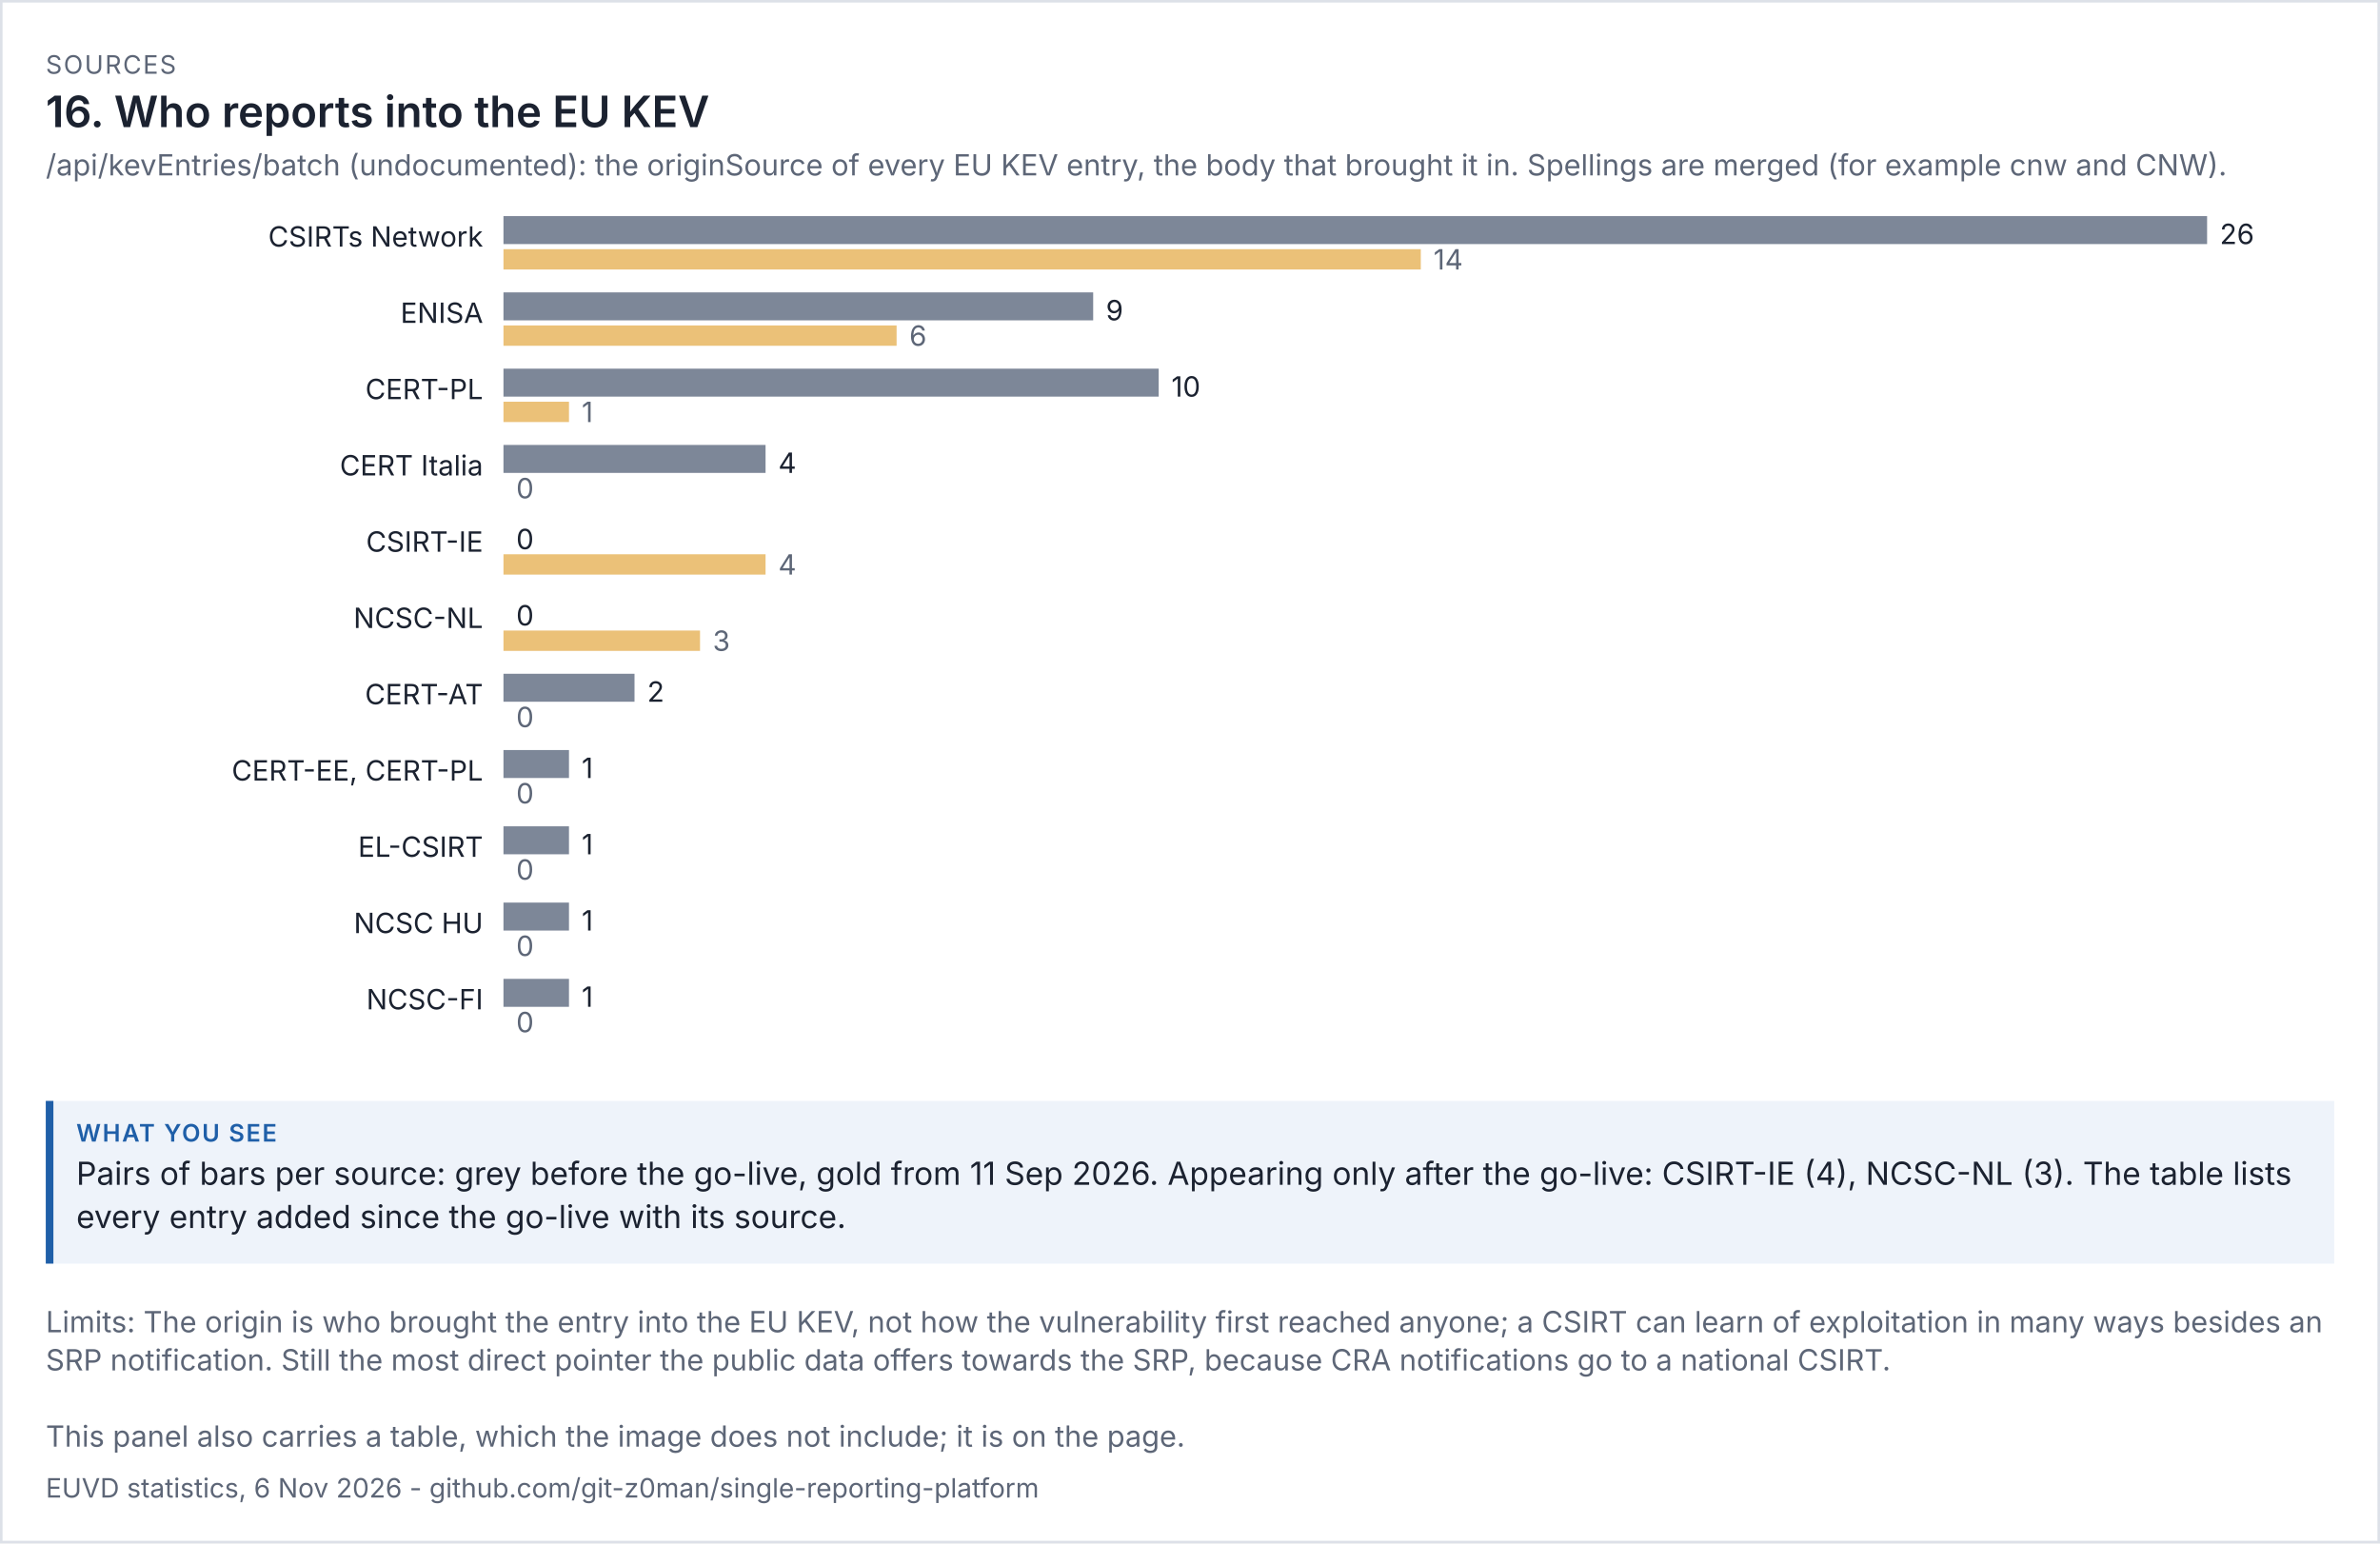
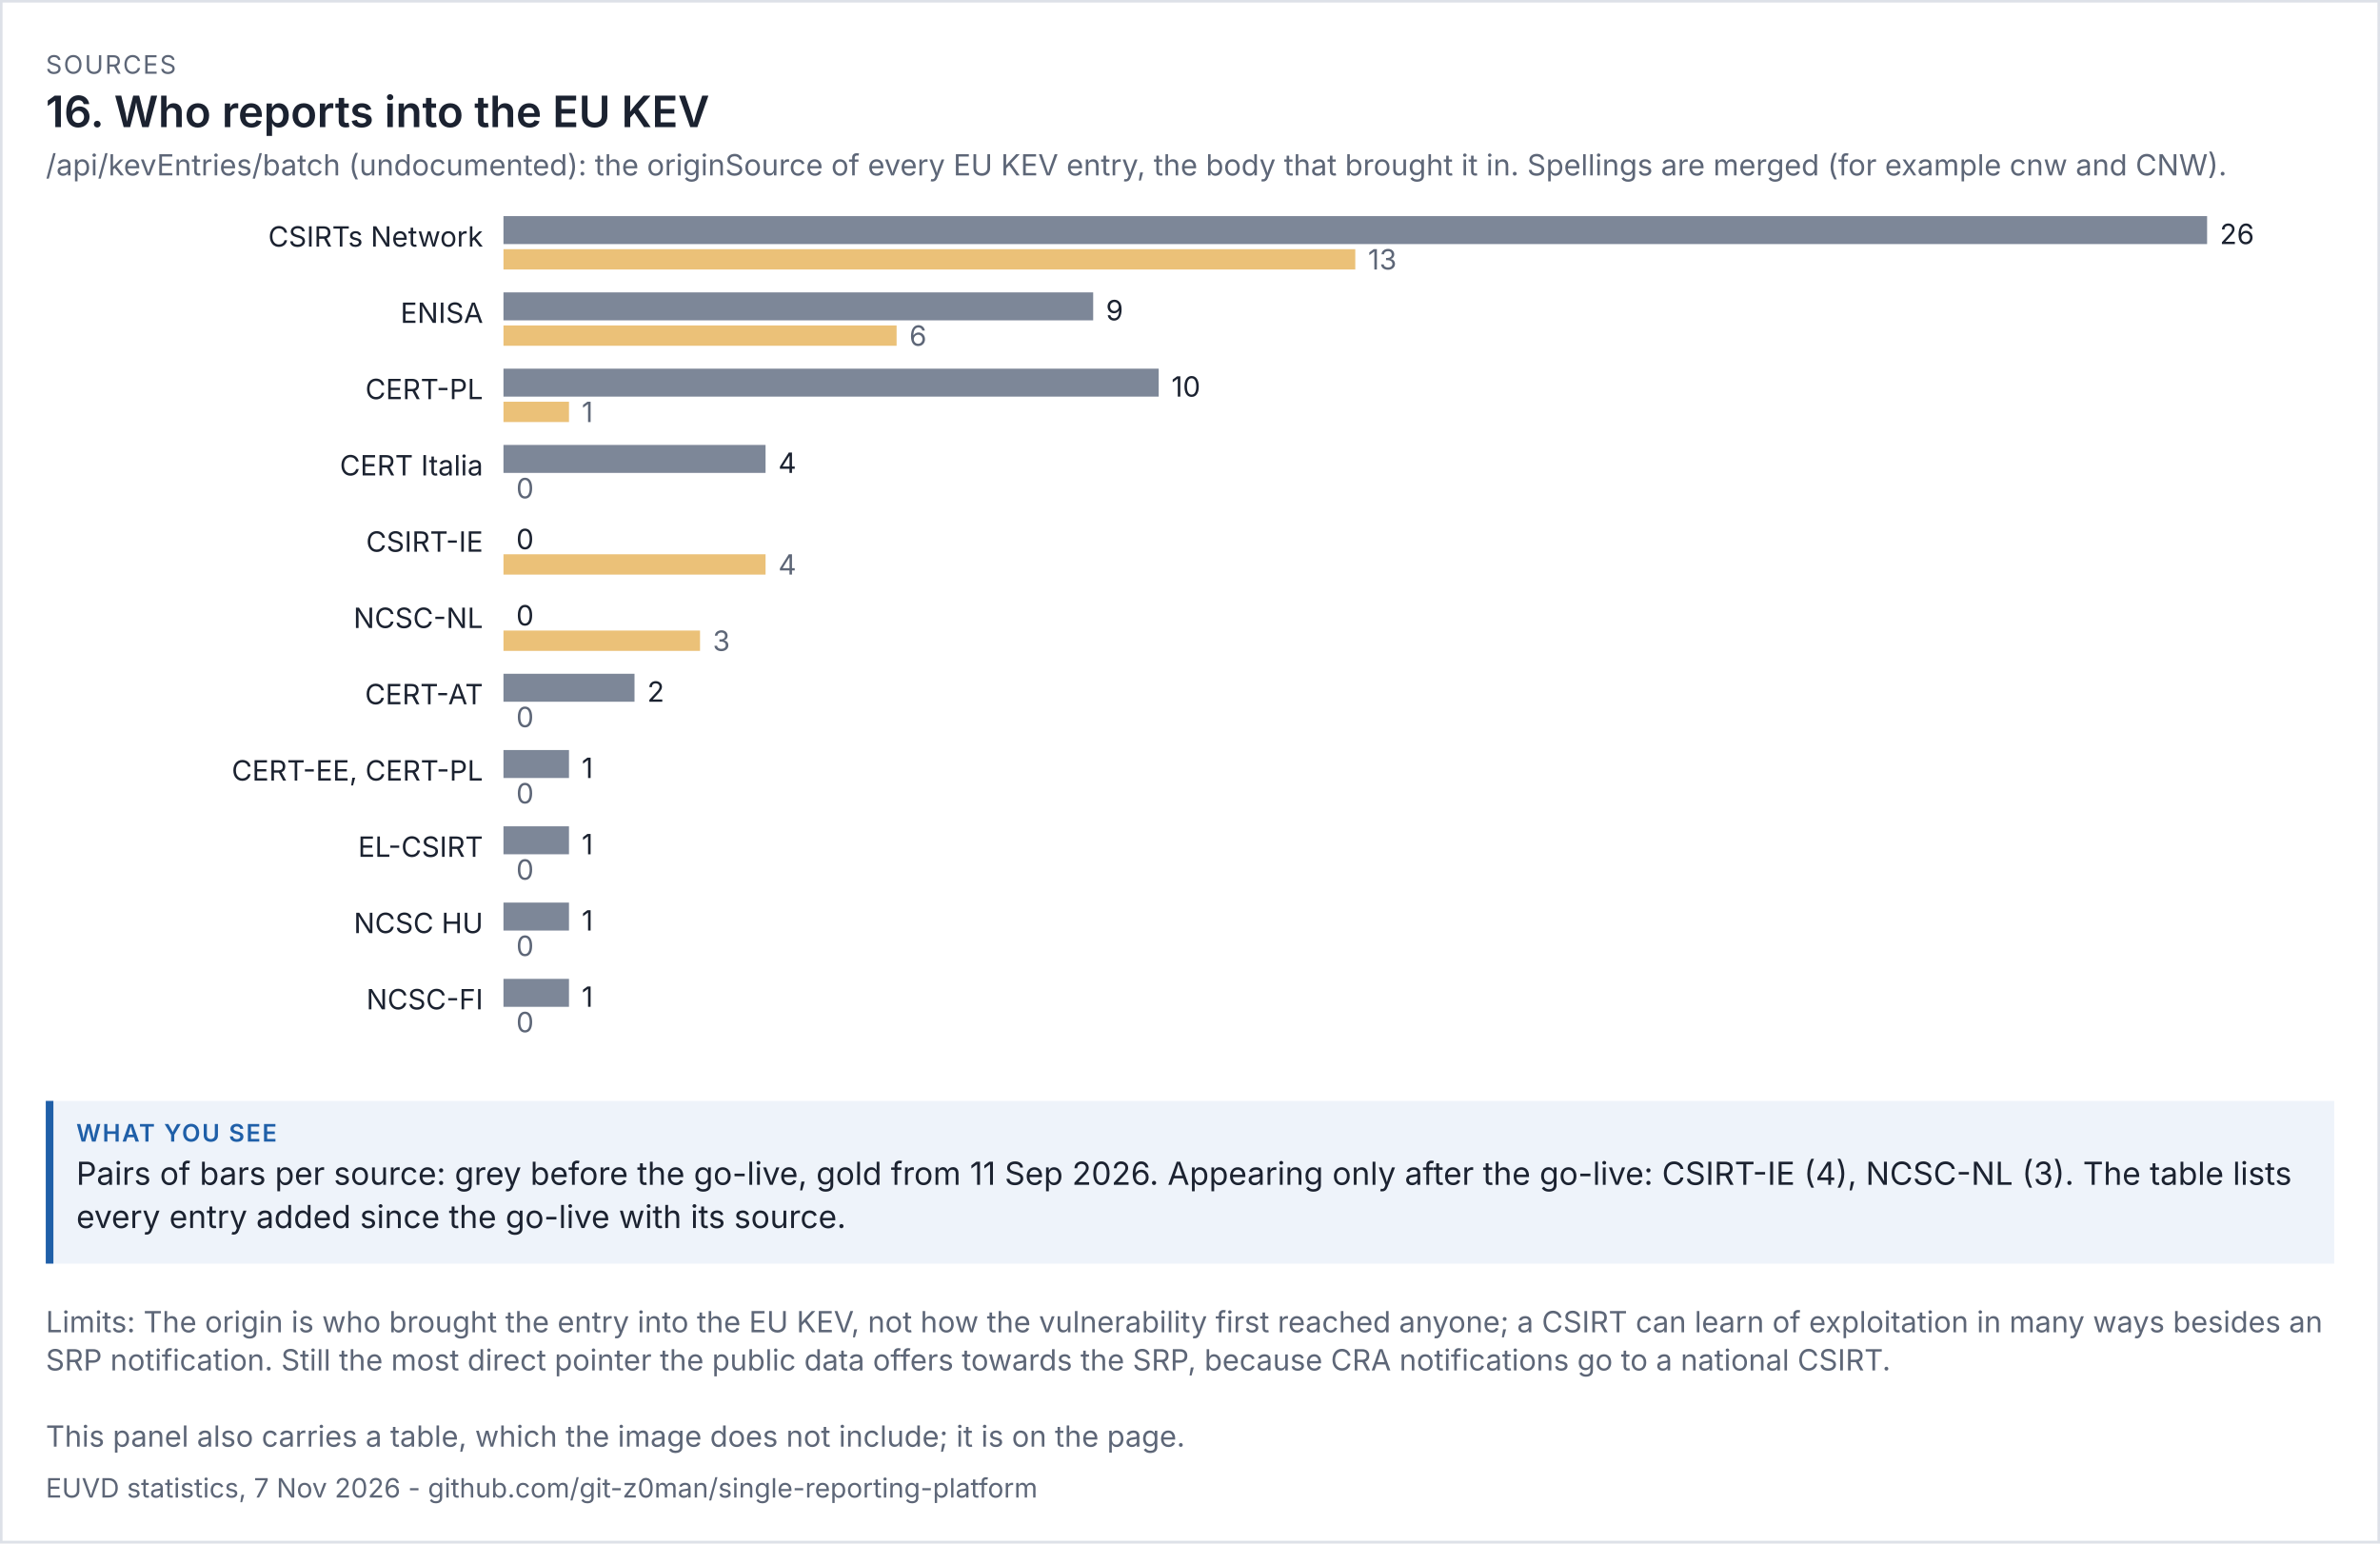
<svg xmlns="http://www.w3.org/2000/svg" viewBox="0 0 936 607" width="936" height="607" font-family="system-ui,-apple-system,'Segoe UI',sans-serif">
  <rect width="100%" height="100%" fill="#ffffff" />
  <rect x="0.5" y="0.5" width="935" height="606" fill="none" stroke="#dde1e8" />
  <text x="18" y="29" font-size="10" letter-spacing="0.6" fill="#5d6677">SOURCES</text>
  <text x="18" y="50" font-size="17" fill="#1b2230" font-weight="600">16. Who reports into the EU KEV</text>
  <text x="18" y="69" font-size="11.5" fill="#5d6677">/api/kevEntries/batch (undocumented): the originSource of every EU KEV entry, the body that brought it in. Spellings are merged (for example cnw and CNW).</text>
  <g transform="translate(18,79) scale(1)" font-size="11">
    <svg viewBox="0 0 900 342" role="img" width="900" height="342">
      <g>
        <text x="172" y="18" text-anchor="end" class="t" fill="rgb(27, 34, 48)">CSIRTs Network</text>
        <rect x="180" y="6" width="670" height="11" fill="rgb(125, 135, 152)" />
        <text x="855" y="17" class="t" fill="rgb(27, 34, 48)">26</text>
-         <rect x="180" y="19" width="360.769" height="8" fill="rgb(224, 160, 48)" opacity="0.65" />
-         <text x="545.769" y="27" fill="rgb(93, 102, 119)">14</text>
+         <rect x="180" y="19" width="335" height="8" fill="rgb(224, 160, 48)" opacity="0.65" />
+         <text x="520" y="27" fill="rgb(93, 102, 119)">13</text>
        <text x="172" y="48" text-anchor="end" class="t" fill="rgb(27, 34, 48)">ENISA</text>
        <rect x="180" y="36" width="231.923" height="11" fill="rgb(125, 135, 152)" />
        <text x="416.923" y="47" class="t" fill="rgb(27, 34, 48)">9</text>
        <rect x="180" y="49" width="154.615" height="8" fill="rgb(224, 160, 48)" opacity="0.65" />
        <text x="339.615" y="57" fill="rgb(93, 102, 119)">6</text>
        <text x="172" y="78" text-anchor="end" class="t" fill="rgb(27, 34, 48)">CERT-PL</text>
        <rect x="180" y="66" width="257.692" height="11" fill="rgb(125, 135, 152)" />
        <text x="442.692" y="77" class="t" fill="rgb(27, 34, 48)">10</text>
        <rect x="180" y="79" width="25.769" height="8" fill="rgb(224, 160, 48)" opacity="0.65" />
        <text x="210.769" y="87" fill="rgb(93, 102, 119)">1</text>
        <text x="172" y="108" text-anchor="end" class="t" fill="rgb(27, 34, 48)">CERT Italia</text>
        <rect x="180" y="96" width="103.077" height="11" fill="rgb(125, 135, 152)" />
        <text x="288.077" y="107" class="t" fill="rgb(27, 34, 48)">4</text>
        <rect x="180" y="109" width="0" height="8" fill="rgb(224, 160, 48)" opacity="0.65" />
        <text x="185" y="117" fill="rgb(93, 102, 119)">0</text>
        <text x="172" y="138" text-anchor="end" class="t" fill="rgb(27, 34, 48)">CSIRT-IE</text>
        <rect x="180" y="126" width="0" height="11" fill="rgb(125, 135, 152)" />
        <text x="185" y="137" class="t" fill="rgb(27, 34, 48)">0</text>
        <rect x="180" y="139" width="103.077" height="8" fill="rgb(224, 160, 48)" opacity="0.65" />
        <text x="288.077" y="147" fill="rgb(93, 102, 119)">4</text>
        <text x="172" y="168" text-anchor="end" class="t" fill="rgb(27, 34, 48)">NCSC-NL</text>
        <rect x="180" y="156" width="0" height="11" fill="rgb(125, 135, 152)" />
        <text x="185" y="167" class="t" fill="rgb(27, 34, 48)">0</text>
        <rect x="180" y="169" width="77.308" height="8" fill="rgb(224, 160, 48)" opacity="0.65" />
        <text x="262.308" y="177" fill="rgb(93, 102, 119)">3</text>
        <text x="172" y="198" text-anchor="end" class="t" fill="rgb(27, 34, 48)">CERT-AT</text>
        <rect x="180" y="186" width="51.538" height="11" fill="rgb(125, 135, 152)" />
        <text x="236.538" y="197" class="t" fill="rgb(27, 34, 48)">2</text>
        <rect x="180" y="199" width="0" height="8" fill="rgb(224, 160, 48)" opacity="0.65" />
        <text x="185" y="207" fill="rgb(93, 102, 119)">0</text>
        <text x="172" y="228" text-anchor="end" class="t" fill="rgb(27, 34, 48)">CERT-EE, CERT-PL</text>
        <rect x="180" y="216" width="25.769" height="11" fill="rgb(125, 135, 152)" />
        <text x="210.769" y="227" class="t" fill="rgb(27, 34, 48)">1</text>
        <rect x="180" y="229" width="0" height="8" fill="rgb(224, 160, 48)" opacity="0.65" />
        <text x="185" y="237" fill="rgb(93, 102, 119)">0</text>
        <text x="172" y="258" text-anchor="end" class="t" fill="rgb(27, 34, 48)">EL-CSIRT</text>
        <rect x="180" y="246" width="25.769" height="11" fill="rgb(125, 135, 152)" />
        <text x="210.769" y="257" class="t" fill="rgb(27, 34, 48)">1</text>
        <rect x="180" y="259" width="0" height="8" fill="rgb(224, 160, 48)" opacity="0.65" />
        <text x="185" y="267" fill="rgb(93, 102, 119)">0</text>
        <text x="172" y="288" text-anchor="end" class="t" fill="rgb(27, 34, 48)">NCSC HU</text>
        <rect x="180" y="276" width="25.769" height="11" fill="rgb(125, 135, 152)" />
        <text x="210.769" y="287" class="t" fill="rgb(27, 34, 48)">1</text>
        <rect x="180" y="289" width="0" height="8" fill="rgb(224, 160, 48)" opacity="0.65" />
        <text x="185" y="297" fill="rgb(93, 102, 119)">0</text>
        <text x="172" y="318" text-anchor="end" class="t" fill="rgb(27, 34, 48)">NCSC-FI</text>
        <rect x="180" y="306" width="25.769" height="11" fill="rgb(125, 135, 152)" />
        <text x="210.769" y="317" class="t" fill="rgb(27, 34, 48)">1</text>
        <rect x="180" y="319" width="0" height="8" fill="rgb(224, 160, 48)" opacity="0.65" />
        <text x="185" y="327" fill="rgb(93, 102, 119)">0</text>
      </g>
    </svg>
  </g>
  <rect x="18" y="433" width="900" height="64" fill="#eef3fa" />
  <rect x="18" y="433" width="3" height="64" fill="#1f5fa8" />
  <text x="30" y="449" font-size="9.5" letter-spacing="0.6" font-weight="600" fill="#1f5fa8">WHAT YOU SEE</text>
  <text x="30" y="466" font-size="12.5" fill="#1b2230">Pairs of bars per source: grey before the go-live, gold from 11 Sep 2026. Appearing only after the go-live: CSIRT-IE (4), NCSC-NL (3). The table lists</text>
  <text x="30" y="483" font-size="12.5" fill="#1b2230">every entry added since the go-live with its source.</text>
  <text x="18" y="524" font-size="11.5" fill="#5d6677">Limits: The origin is who brought the entry into the EU KEV, not how the vulnerability first reached anyone; a CSIRT can learn of exploitation in many ways besides an</text>
  <text x="18" y="539" font-size="11.5" fill="#5d6677">SRP notification. Still the most direct pointer the public data offers towards the SRP, because CRA notifications go to a national CSIRT.</text>
  <text x="18" y="569" font-size="11.5" fill="#5d6677">This panel also carries a table, which the image does not include; it is on the page.</text>
-   <text x="18" y="589" font-size="10.5" fill="#5d6677">EUVD statistics, 6 Nov 2026 - github.com/git-z0man/single-reporting-platform</text>
+   <text x="18" y="589" font-size="10.5" fill="#5d6677">EUVD statistics, 7 Nov 2026 - github.com/git-z0man/single-reporting-platform</text>
</svg>
